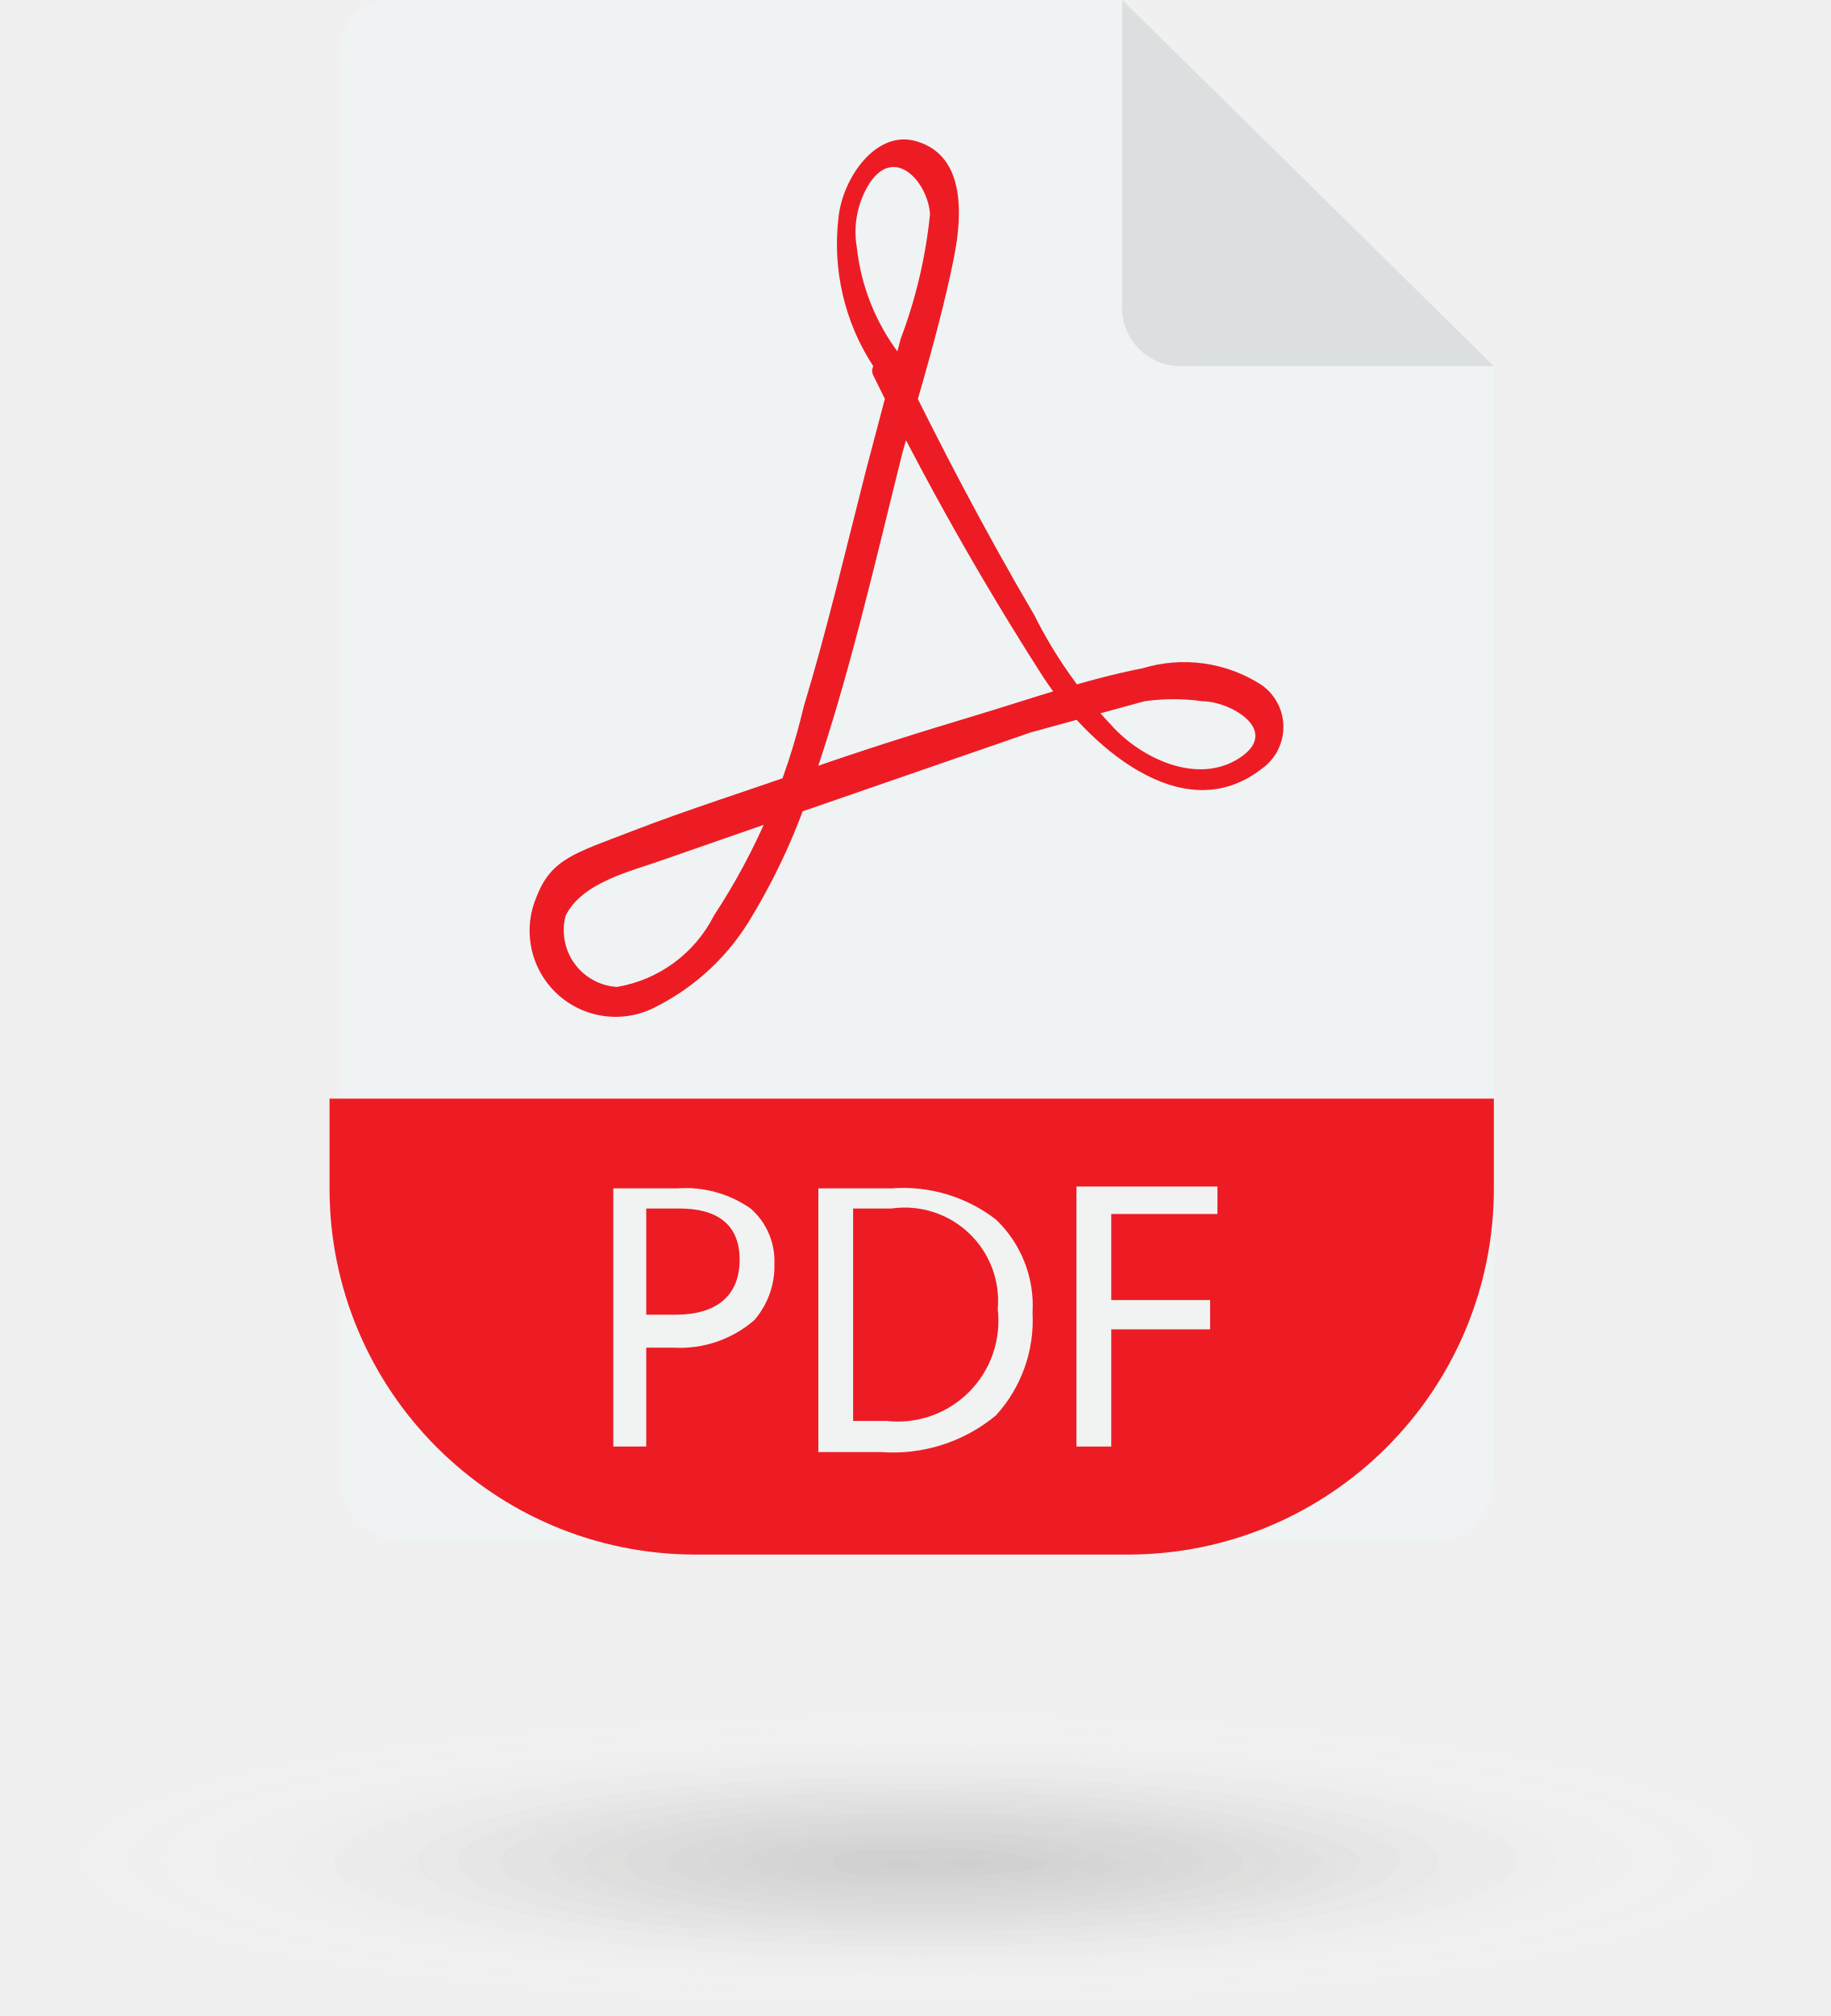
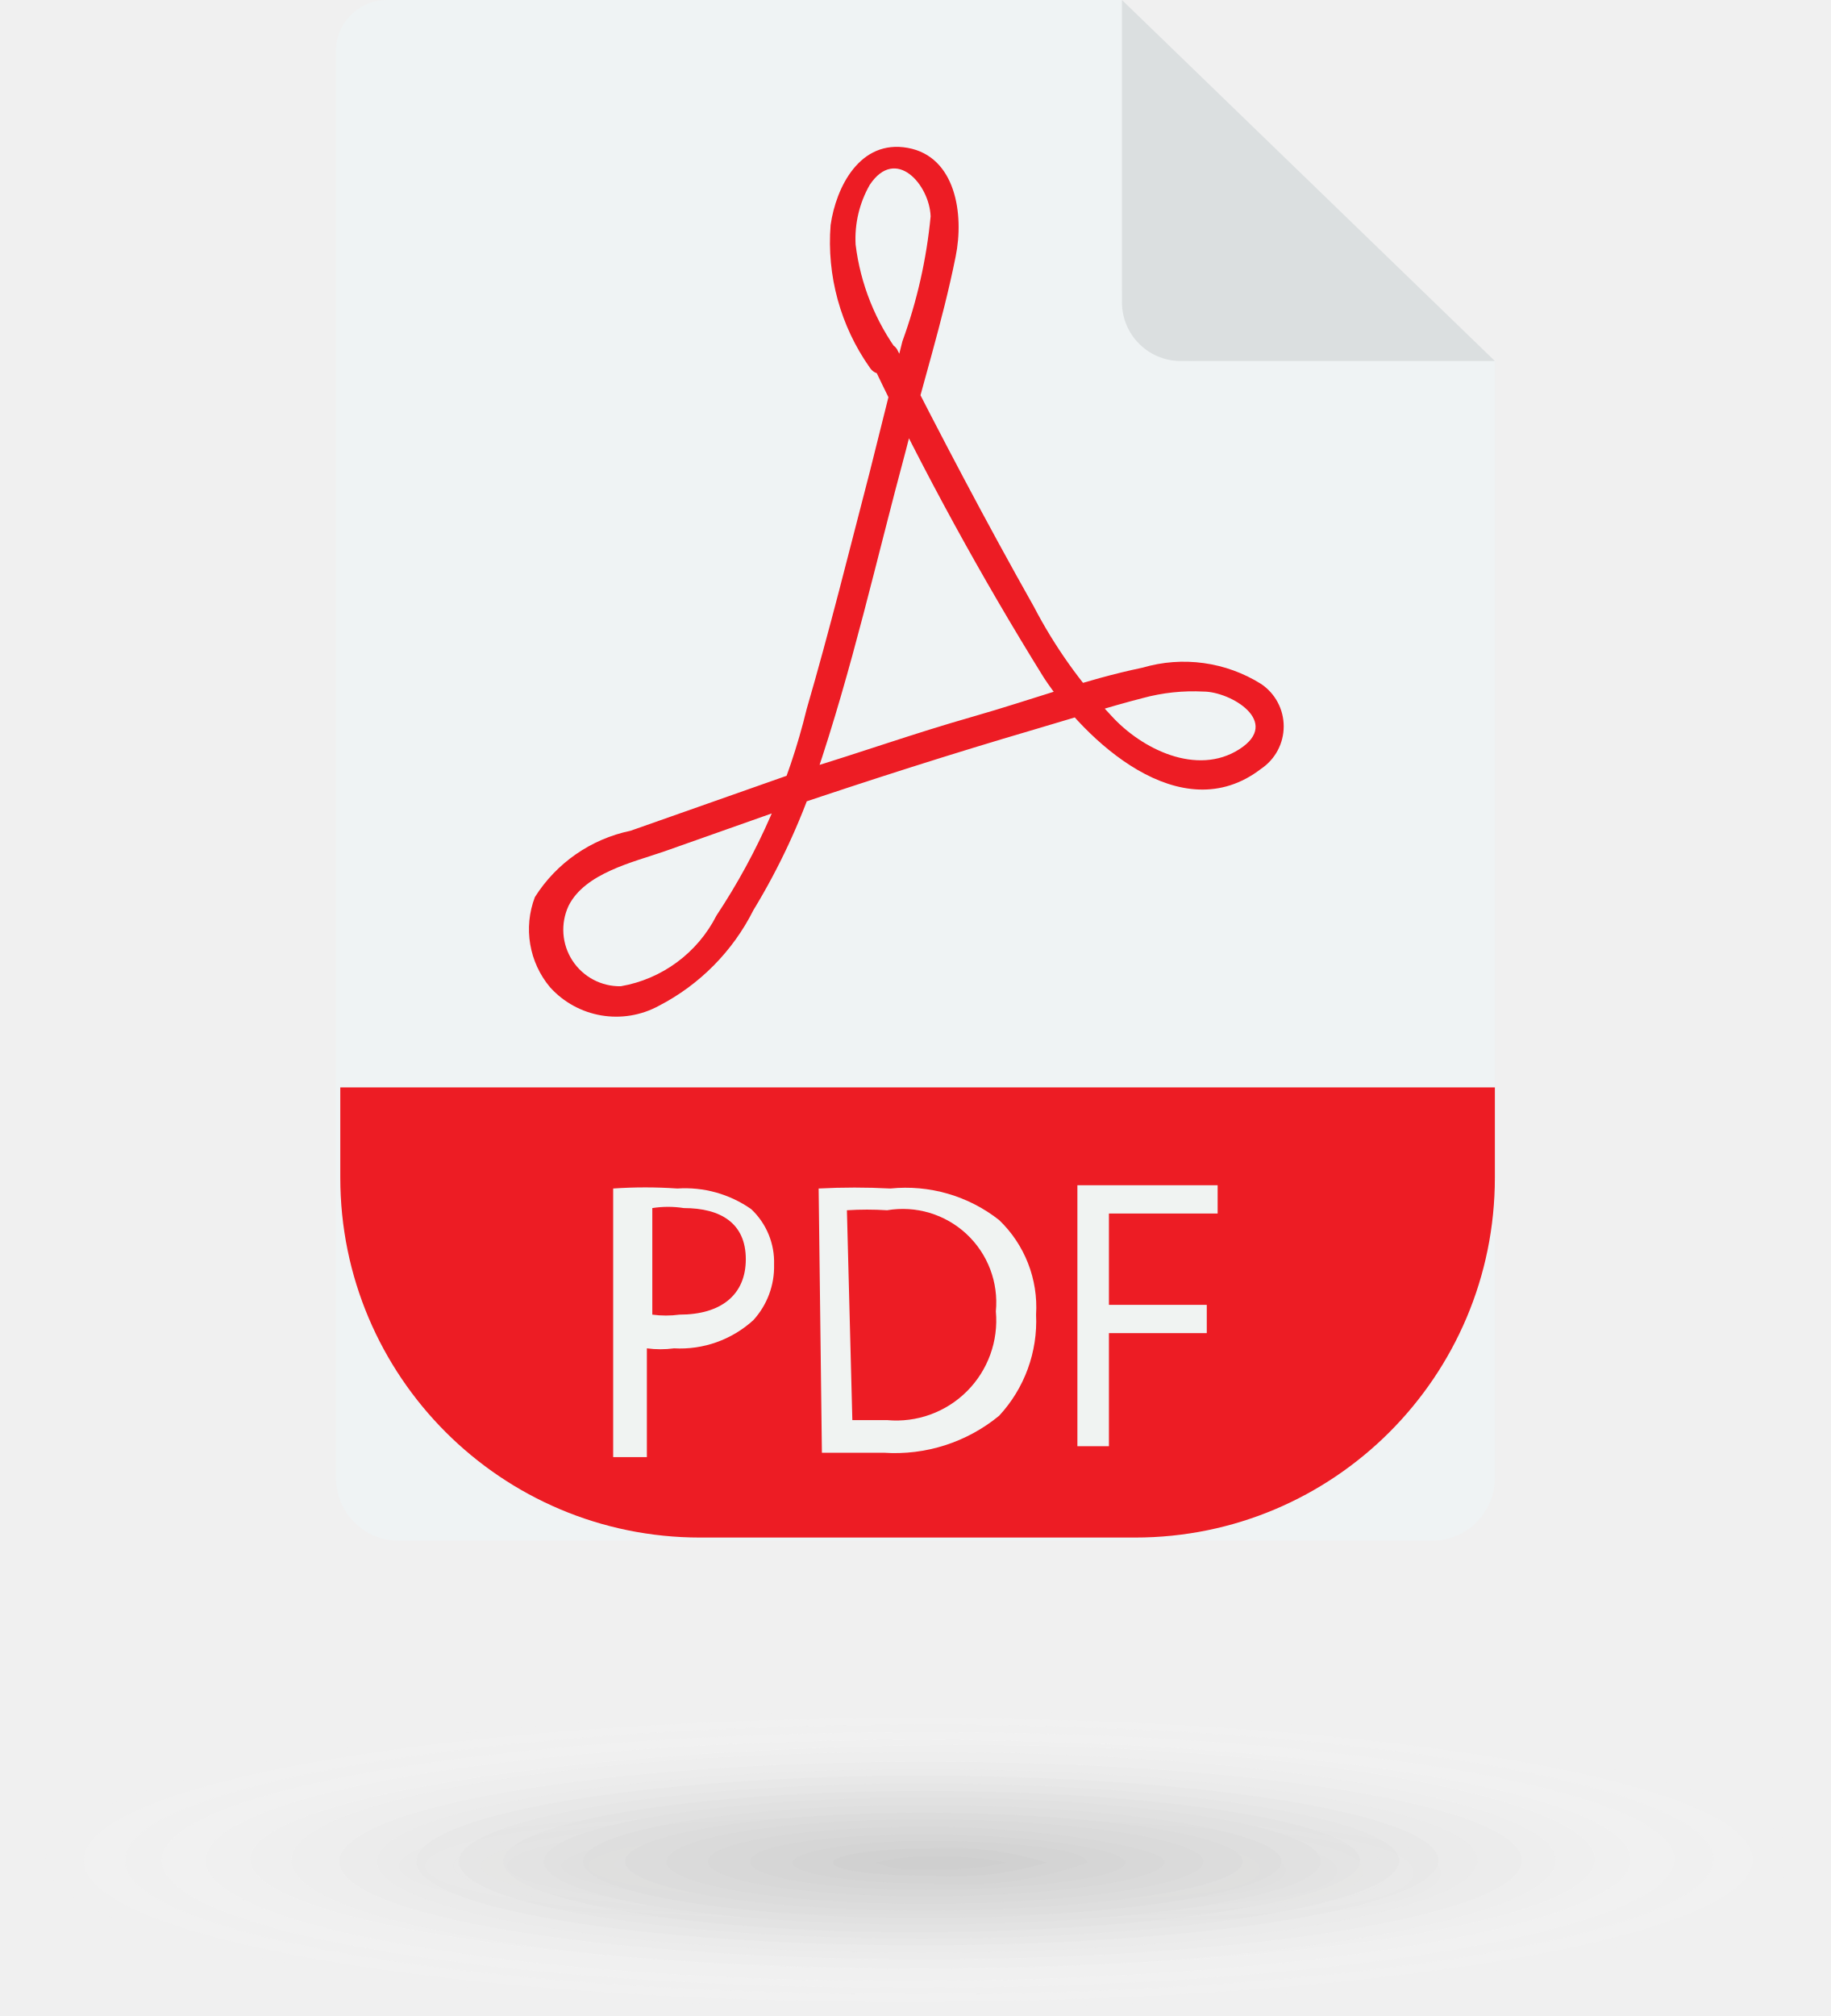
- <svg xmlns="http://www.w3.org/2000/svg" viewBox="0 0 10 11.01">
+ <svg xmlns="http://www.w3.org/2000/svg" viewBox="0 0 16.84 18.54">
  <defs>
    <style>.cls-1{isolation:isolate;}.cls-2{opacity:0.6;mix-blend-mode:multiply;}.cls-3{fill:#fff;opacity:0;}.cls-4{fill:#fcfbfa;opacity:0.04;}.cls-5{fill:#f8f8f6;opacity:0.08;}.cls-6{fill:#f5f4f1;opacity:0.11;}.cls-7{fill:#f2f1ed;opacity:0.15;}.cls-8{fill:#eeede8;opacity:0.19;}.cls-9{fill:#ebeae4;opacity:0.23;}.cls-10{fill:#e8e6df;opacity:0.27;}.cls-11{fill:#e4e3da;opacity:0.3;}.cls-12{fill:#e1dfd6;opacity:0.34;}.cls-13{fill:#dedcd1;opacity:0.38;}.cls-14{fill:#dad8cd;opacity:0.42;}.cls-15{fill:#d7d5c8;opacity:0.46;}.cls-16{fill:#d4d1c4;opacity:0.5;}.cls-17{fill:#d0cebf;opacity:0.53;}.cls-18{fill:#cdcaba;opacity:0.57;}.cls-19{fill:#cac7b6;opacity:0.61;}.cls-20{fill:#c6c3b1;opacity:0.65;}.cls-21{fill:#c3c0ad;opacity:0.69;}.cls-22{fill:#c0bca8;opacity:0.72;}.cls-23{fill:#bcb9a4;opacity:0.76;}.cls-24{fill:#b9b59f;opacity:0.8;}.cls-25{fill:#fcfcfc;opacity:0.04;}.cls-26{fill:#f8f8f8;opacity:0.08;}.cls-27{fill:#f5f5f5;opacity:0.12;}.cls-28{fill:#f2f2f2;opacity:0.16;}.cls-29{fill:#eee;opacity:0.2;}.cls-30{fill:#ebebeb;opacity:0.24;}.cls-31{fill:#e8e8e8;opacity:0.28;}.cls-32{fill:#e4e4e4;opacity:0.32;}.cls-33{fill:#e1e1e1;opacity:0.36;}.cls-34{fill:#dedede;opacity:0.4;}.cls-35{fill:#dadada;opacity:0.45;}.cls-36{fill:#d7d7d7;opacity:0.49;}.cls-37{fill:#d4d4d4;opacity:0.53;}.cls-38{fill:#d0d0d0;opacity:0.57;}.cls-39{fill:#cdcdcd;opacity:0.61;}.cls-40{fill:#cacaca;opacity:0.65;}.cls-41{fill:#c6c6c6;opacity:0.69;}.cls-42{fill:#c3c3c3;opacity:0.73;}.cls-43{fill:silver;opacity:0.77;}.cls-44{fill:#bcbcbc;opacity:0.81;}.cls-45{fill:#b9b9b9;opacity:0.85;}.cls-46{fill:#eff3f4;}.cls-47{fill:#dbdfe0;}.cls-48{fill:#ed1c24;}.cls-49{fill:#f0f3f2;}</style>
  </defs>
  <g class="cls-1">
    <g id="Layer_2" data-name="Layer 2">
      <g id="Layer_1-2" data-name="Layer 1">
-         <g id="_Group_" data-name="&lt;Group&gt;" class="cls-2">
-           <g id="_Group_2" data-name="&lt;Group&gt;">
-             <path id="_Path_" data-name="&lt;Path&gt;" class="cls-3" d="M8.15,10.23c0,.33-2.05.3-3.55.3s-2.71-.15-2.71-.34S3.1,9.85,4.6,9.85,8.15,9.92,8.15,10.23Z" />
-             <path class="cls-4" d="M8,10.23c0,.32-2,.29-3.39.29S2,10.37,2,10.19a5.62,5.62,0,0,1,2.59-.32C6.05,9.87,8,9.94,8,10.23Z" />
-             <path class="cls-5" d="M7.87,10.23c0,.3-1.86.27-3.22.27a5.19,5.19,0,0,1-2.47-.31,5.19,5.19,0,0,1,2.47-.31C6,9.88,7.87,10,7.87,10.23Z" />
-             <path class="cls-6" d="M7.73,10.22c0,.29-1.77.26-3.06.26s-2.34-.12-2.34-.29A5,5,0,0,1,4.67,9.9C6,9.9,7.73,10,7.73,10.22Z" />
-             <path class="cls-7" d="M7.59,10.22c0,.27-1.67.25-2.9.25s-2.21-.12-2.21-.28a4.67,4.67,0,0,1,2.21-.28C5.92,9.91,7.59,10,7.59,10.22Z" />
-             <path class="cls-8" d="M7.45,10.22c0,.26-1.58.23-2.73.23s-2.1-.11-2.1-.26a4.52,4.52,0,0,1,2.1-.26C5.87,9.93,7.45,10,7.45,10.22Z" />
-             <path class="cls-9" d="M7.31,10.22c0,.24-1.48.22-2.57.22s-2-.11-2-.25.88-.25,2-.25S7.31,10,7.31,10.22Z" />
-             <path class="cls-10" d="M7.17,10.22c0,.22-1.39.2-2.41.2s-1.84-.1-1.84-.23S3.74,10,4.76,10,7.17,10,7.17,10.22Z" />
-             <path class="cls-11" d="M7,10.21c0,.21-1.28.19-2.23.2a3.6,3.6,0,0,1-1.73-.22A3.6,3.6,0,0,1,4.79,10C5.74,10,7,10,7,10.21Z" />
-             <path class="cls-12" d="M6.88,10.21c0,.2-1.19.18-2.07.18a3.39,3.39,0,0,1-1.6-.2,3.39,3.39,0,0,1,1.6-.2C5.69,10,6.88,10,6.88,10.21Z" />
-             <path class="cls-13" d="M6.74,10.21c0,.18-1.09.16-1.91.16a3.15,3.15,0,0,1-1.47-.18A3.08,3.08,0,0,1,4.83,10C5.65,10,6.74,10,6.74,10.21Z" />
-             <path class="cls-14" d="M6.6,10.21c0,.16-1,.15-1.74.15a2.93,2.93,0,0,1-1.36-.17c0-.1.61-.17,1.36-.17S6.6,10.05,6.6,10.21Z" />
-             <path class="cls-15" d="M6.46,10.2c0,.15-.9.14-1.58.14a2.69,2.69,0,0,1-1.23-.15c0-.09.55-.16,1.23-.16S6.46,10.07,6.46,10.2Z" />
-             <path class="cls-16" d="M6.32,10.2c0,.13-.81.13-1.42.13a2.38,2.38,0,0,1-1.1-.14c0-.08.49-.14,1.1-.14S6.32,10.08,6.32,10.2Z" />
-             <path class="cls-17" d="M6.18,10.2c0,.12-.71.11-1.26.11s-1-.05-1-.12.43-.13,1-.13S6.18,10.09,6.18,10.2Z" />
-             <path class="cls-18" d="M6,10.2c0,.1-.62.09-1.09.09a1.73,1.73,0,0,1-.86-.1A1.8,1.8,0,0,1,5,10.08C5.42,10.08,6,10.1,6,10.2Z" />
-             <path class="cls-19" d="M5.9,10.19c0,.09-.53.09-.93.09a1.56,1.56,0,0,1-.73-.09c0-.06.33-.1.73-.1S5.9,10.11,5.9,10.19Z" />
-             <path class="cls-20" d="M5.76,10.19c0,.07-.43.07-.77.07a1.33,1.33,0,0,1-.6-.07s.27-.08.6-.08S5.76,10.13,5.76,10.19Z" />
-             <path class="cls-21" d="M5.62,10.19c0,.06-.34.06-.6.06s-.49,0-.49-.07A1.1,1.1,0,0,1,5,10.12C5.28,10.12,5.62,10.14,5.62,10.19Z" />
-             <path class="cls-22" d="M5.48,10.19s-.24,0-.44,0-.36,0-.36-.05a.88.88,0,0,1,.36,0C5.24,10.14,5.48,10.15,5.48,10.19Z" />
-             <path class="cls-23" d="M5.34,10.19a.7.7,0,0,1-.28,0c-.13,0-.23,0-.23,0a.56.56,0,0,1,.23,0C5.19,10.15,5.34,10.16,5.34,10.19Z" />
-             <path id="_Path_2" data-name="&lt;Path&gt;" class="cls-24" d="M5.2,10.18s0,0-.11,0-.11,0-.11,0H5.2Z" />
-           </g>
-           <g id="_Group_3" data-name="&lt;Group&gt;">
-             <ellipse id="_Path_3" data-name="&lt;Path&gt;" class="cls-3" cx="5" cy="10.16" rx="5" ry="0.85" transform="translate(-0.01 0.01) rotate(-0.06)" />
-             <path class="cls-25" d="M9.79,10.15c0,.45-2.15.82-4.79.82S.23,10.61.23,10.16,2.37,9.35,5,9.34,9.79,9.7,9.79,10.15Z" />
-             <path class="cls-26" d="M9.57,10.15c0,.43-2.05.78-4.56.78S.46,10.59.46,10.16s2-.77,4.55-.78S9.57,9.73,9.57,10.15Z" />
-             <path class="cls-27" d="M9.36,10.16c0,.4-2,.73-4.35.74S.68,10.57.68,10.16,2.62,9.42,5,9.42,9.36,9.75,9.36,10.16Z" />
-             <path class="cls-28" d="M9.14,10.16c0,.38-1.86.69-4.13.7s-4.1-.31-4.1-.7,1.84-.7,4.1-.7S9.14,9.77,9.14,10.16Z" />
-             <path class="cls-29" d="M8.93,10.16c0,.36-1.77.66-3.91.66s-3.88-.29-3.88-.66S2.87,9.5,5,9.5,8.93,9.79,8.93,10.16Z" />
-             <path class="cls-30" d="M8.72,10.16c0,.34-1.68.62-3.7.62s-3.65-.27-3.65-.62S3,9.54,5,9.54,8.72,9.82,8.72,10.16Z" />
-             <path class="cls-31" d="M8.5,10.16c0,.32-1.58.58-3.48.58s-3.43-.25-3.43-.57S3.13,9.58,5,9.58,8.5,9.84,8.5,10.16Z" />
-             <path class="cls-32" d="M8.29,10.16c0,.3-1.49.54-3.26.54s-3.21-.24-3.21-.53S3.26,9.62,5,9.62,8.29,9.86,8.29,10.16Z" />
-             <path class="cls-33" d="M8.07,10.16c0,.28-1.39.5-3,.51s-3-.23-3-.5,1.33-.51,3-.51S8.07,9.88,8.07,10.16Z" />
-             <path class="cls-34" d="M7.86,10.16c0,.26-1.31.47-2.83.47s-2.75-.21-2.75-.46S3.51,9.7,5,9.7,7.86,9.91,7.86,10.16Z" />
-             <path class="cls-35" d="M7.65,10.16c0,.24-1.22.43-2.61.43S2.5,10.4,2.5,10.17,3.64,9.74,5,9.74,7.65,9.93,7.65,10.16Z" />
-             <path class="cls-36" d="M7.43,10.17c0,.21-1.12.38-2.39.38s-2.31-.17-2.31-.38,1-.39,2.31-.39S7.43,10,7.43,10.17Z" />
-             <path class="cls-37" d="M7.22,10.17c0,.19-1,.34-2.18.34S3,10.36,3,10.17,3.89,9.82,5,9.82,7.22,10,7.22,10.17Z" />
-             <path class="cls-38" d="M7,10.17c0,.17-.93.3-1.95.31s-1.86-.14-1.86-.31S4,9.86,5.05,9.86,7,10,7,10.17Z" />
-             <path class="cls-39" d="M6.79,10.17c0,.15-.84.27-1.74.27s-1.64-.12-1.64-.27.74-.27,1.64-.27S6.79,10,6.79,10.17Z" />
-             <path class="cls-40" d="M6.58,10.17c0,.13-.75.23-1.53.23s-1.41-.1-1.41-.23.63-.23,1.41-.23S6.58,10,6.58,10.17Z" />
-             <path class="cls-41" d="M6.36,10.17c0,.11-.65.19-1.31.19s-1.18-.08-1.18-.19S4.4,10,5.05,10,6.36,10.06,6.36,10.17Z" />
-             <path class="cls-42" d="M6.15,10.17c0,.09-.56.15-1.09.15s-1-.06-1-.15.43-.15,1-.15A2.37,2.37,0,0,1,6.15,10.17Z" />
-             <path class="cls-43" d="M5.93,10.17c0,.07-.46.11-.87.11s-.74,0-.74-.11.33-.11.74-.11A2.07,2.07,0,0,1,5.93,10.17Z" />
-             <path class="cls-44" d="M5.72,10.17c0,.05-.37.08-.66.08s-.51,0-.51-.08.23-.07.51-.07A1.89,1.89,0,0,1,5.72,10.17Z" />
-             <path id="_Path_4" data-name="&lt;Path&gt;" class="cls-45" d="M5.5,10.18a1.85,1.85,0,0,1-.43,0,.59.59,0,0,1-.29,0,.66.66,0,0,1,.29,0A1.66,1.66,0,0,1,5.5,10.18Z" />
-           </g>
+         <g class="cls-2">
+           <path class="cls-3" d="M13.72,17.23c0,.56-3.45.5-6,.5s-4.57-.25-4.57-.56,2-.58,4.57-.58S13.72,16.71,13.72,17.23Z" />
+           <path class="cls-4" d="M13.48,17.22c0,.54-3.29.48-5.7.49s-4.36-.24-4.36-.55,2-.54,4.36-.55S13.48,16.73,13.48,17.22Z" />
+           <path class="cls-5" d="M13.25,17.22c0,.51-3.13.46-5.43.46s-4.15-.23-4.15-.52,1.86-.52,4.15-.52S13.25,16.75,13.25,17.22Z" />
+           <path class="cls-6" d="M13,17.22c0,.48-3,.43-5.15.43s-3.94-.21-3.94-.49,1.77-.49,3.94-.5S13,16.77,13,17.22Z" />
+           <path class="cls-7" d="M12.77,17.21c0,.46-2.81.41-4.87.42s-3.73-.21-3.73-.47,1.67-.47,3.73-.47S12.77,16.79,12.77,17.21Z" />
+           <path class="cls-8" d="M12.54,17.21c0,.43-2.65.39-4.6.39s-3.52-.2-3.52-.44,1.57-.44,3.52-.45S12.54,16.81,12.54,17.21Z" />
+           <path class="cls-9" d="M12.3,17.2c0,.41-2.49.37-4.32.37s-3.32-.18-3.32-.41,1.49-.42,3.32-.42S12.3,16.83,12.3,17.2Z" />
+           <path class="cls-10" d="M12.06,17.2c0,.38-2.32.34-4,.35s-3.11-.18-3.11-.39S6.3,16.77,8,16.77,12.06,16.85,12.06,17.2Z" />
+           <path class="cls-11" d="M11.83,17.2c0,.35-2.17.32-3.77.32s-2.9-.16-2.9-.36,1.3-.37,2.9-.37S11.83,16.87,11.83,17.2Z" />
+           <path class="cls-12" d="M11.59,17.19c0,.33-2,.3-3.49.3s-2.69-.15-2.69-.33,1.2-.34,2.69-.34S11.59,16.89,11.59,17.19Z" />
+           <path class="cls-13" d="M11.35,17.19c0,.3-1.84.28-3.21.28a5.27,5.27,0,0,1-2.49-.31c0-.18,1.11-.32,2.49-.32S11.35,16.91,11.35,17.19Z" />
+           <path class="cls-14" d="M11.12,17.18c0,.28-1.69.26-2.95.26a4.71,4.71,0,0,1-2.27-.29,4.93,4.93,0,0,1,2.27-.28C9.43,16.86,11.12,16.93,11.12,17.18Z" />
+           <path class="cls-15" d="M10.88,17.18c0,.25-1.53.23-2.67.23s-2.06-.11-2.06-.26a4.35,4.35,0,0,1,2.06-.26C9.35,16.89,10.88,17,10.88,17.18Z" />
+           <path class="cls-16" d="M10.64,17.18c0,.22-1.36.21-2.39.21a3.81,3.81,0,0,1-1.85-.24,3.88,3.88,0,0,1,1.85-.23C9.28,16.92,10.64,17,10.64,17.18Z" />
+           <path class="cls-17" d="M10.41,17.17c0,.2-1.21.19-2.12.19s-1.65-.09-1.65-.21a3.51,3.51,0,0,1,1.65-.21C9.2,16.94,10.41,17,10.41,17.17Z" />
+           <path class="cls-18" d="M10.17,17.17c0,.17-1,.16-1.84.16a3,3,0,0,1-1.44-.18A3,3,0,0,1,8.33,17C9.13,17,10.17,17,10.17,17.17Z" />
+           <path class="cls-19" d="M9.93,17.16c0,.15-.88.15-1.56.15s-1.23-.07-1.23-.16S7.69,17,8.37,17,9.93,17,9.93,17.16Z" />
+           <path class="cls-20" d="M9.7,17.16c0,.12-.73.12-1.29.12a2.12,2.12,0,0,1-1-.13,2.12,2.12,0,0,1,1-.13C9,17,9.7,17.05,9.7,17.16Z" />
+           <path class="cls-21" d="M9.46,17.16c0,.09-.56.09-1,.09s-.82,0-.82-.1S8,17,8.45,17,9.46,17.07,9.46,17.16Z" />
+           <path class="cls-22" d="M9.23,17.15c0,.07-.41.08-.74.08a1.28,1.28,0,0,1-.61-.08s.27-.08.61-.08S9.23,17.09,9.23,17.15Z" />
+           <path class="cls-23" d="M9,17.15s-.25.05-.46.05-.4,0-.4-.05.18-.06.4-.06S9,17.11,9,17.15Z" />
+           <path class="cls-24" d="M8.75,17.14s-.08,0-.19,0a.44.44,0,0,1-.18,0s.08,0,.18,0A.47.47,0,0,1,8.75,17.14Z" />
+           <ellipse class="cls-3" cx="8.42" cy="17.1" rx="8.42" ry="1.44" transform="translate(-0.02 0.01) rotate(-0.06)" />
+           <path class="cls-25" d="M16.48,17.09c0,.76-3.62,1.38-8.06,1.38s-8-.6-8-1.36,3.6-1.37,8-1.38S16.48,16.34,16.48,17.09Z" />
+           <path class="cls-26" d="M16.12,17.1c0,.72-3.46,1.3-7.69,1.31S.77,17.83.77,17.11,4.2,15.8,8.43,15.8,16.12,16.38,16.12,17.1Z" />
+           <path class="cls-27" d="M15.76,17.1c0,.68-3.3,1.24-7.33,1.24s-7.28-.54-7.28-1.23,3.26-1.24,7.28-1.25S15.76,16.41,15.76,17.1Z" />
+           <path class="cls-28" d="M15.4,17.1c0,.65-3.15,1.18-7,1.18s-6.91-.52-6.91-1.17,3.1-1.17,6.91-1.18S15.4,16.45,15.4,17.1Z" />
+           <path class="cls-29" d="M15,17.1c0,.61-3,1.11-6.58,1.12s-6.53-.49-6.53-1.11S4.84,16,8.45,16,15,16.49,15,17.1Z" />
+           <path class="cls-30" d="M14.67,17.1c0,.58-2.82,1-6.22,1s-6.15-.46-6.15-1,2.75-1,6.15-1.05S14.67,16.53,14.67,17.1Z" />
+           <path class="cls-31" d="M14.31,17.11c0,.54-2.66,1-5.85,1s-5.78-.44-5.78-1,2.59-1,5.78-1S14.31,16.57,14.31,17.11Z" />
+           <path class="cls-32" d="M14,17.11c0,.5-2.51.91-5.49.91s-5.39-.4-5.39-.9,2.41-.92,5.39-.92S14,16.6,14,17.11Z" />
+           <path class="cls-33" d="M13.59,17.11c0,.47-2.35.85-5.12.85s-5-.38-5-.84,2.25-.85,5-.85S13.59,16.64,13.59,17.11Z" />
+           <path class="cls-34" d="M13.23,17.11c0,.43-2.19.78-4.76.78s-4.64-.34-4.64-.77,2.08-.79,4.64-.79S13.23,16.68,13.23,17.11Z" />
+           <path class="cls-35" d="M12.87,17.11c0,.4-2,.72-4.39.72s-4.26-.32-4.26-.71,1.9-.72,4.26-.72S12.87,16.72,12.87,17.11Z" />
+           <path class="cls-36" d="M12.51,17.11c0,.36-1.88.65-4,.66s-3.88-.29-3.88-.65,1.74-.65,3.88-.65S12.51,16.76,12.51,17.11Z" />
+           <path class="cls-37" d="M12.15,17.12c0,.32-1.72.58-3.66.58S5,17.44,5,17.12s1.57-.59,3.51-.59S12.15,16.79,12.15,17.12Z" />
+           <path class="cls-38" d="M11.79,17.12c0,.29-1.57.52-3.3.52s-3.13-.23-3.13-.52,1.41-.52,3.13-.52S11.79,16.83,11.79,17.12Z" />
+           <path class="cls-39" d="M11.43,17.12c0,.25-1.41.45-2.93.45s-2.75-.2-2.75-.45S7,16.67,8.5,16.67,11.43,16.87,11.43,17.12Z" />
+           <path class="cls-40" d="M11.07,17.12c0,.22-1.25.39-2.56.39s-2.38-.17-2.38-.39,1.06-.39,2.38-.39S11.07,16.91,11.07,17.12Z" />
+           <path class="cls-41" d="M10.71,17.12c0,.18-1.1.32-2.2.32s-2-.14-2-.32.9-.32,2-.32S10.71,17,10.71,17.12Z" />
+           <path class="cls-42" d="M10.35,17.13c0,.14-.94.25-1.83.25s-1.62-.11-1.62-.26.72-.25,1.62-.25S10.35,17,10.35,17.13Z" />
+           <path class="cls-43" d="M10,17.13a3.5,3.5,0,0,1-1.47.19c-.68,0-1.24-.09-1.24-.19s.56-.2,1.24-.2S10,17,10,17.13Z" />
+           <path class="cls-44" d="M9.63,17.13a3.08,3.08,0,0,1-1.1.12c-.48,0-.87-.05-.87-.12s.39-.13.87-.13A3,3,0,0,1,9.63,17.13Z" />
+           <path class="cls-45" d="M9.27,17.13a2.78,2.78,0,0,1-.74.06,1,1,0,0,1-.48-.06s.21-.06.48-.06A3.31,3.31,0,0,1,9.27,17.13Z" />
        </g>
-         <g id="_Group_4" data-name="&lt;Group&gt;">
-           <path id="_Path_5" data-name="&lt;Path&gt;" class="cls-46" d="M6.13,1.55V0h-4a.27.27,0,0,0-.27.28V8.07a.35.35,0,0,0,.34.35H7.82a.35.35,0,0,0,.34-.35V2H6.55A.42.42,0,0,1,6.13,1.55Z" />
-           <path id="_Path_6" data-name="&lt;Path&gt;" class="cls-47" d="M6.13,0V1.65A.32.32,0,0,0,6.45,2H8.16Z" />
-           <path id="_Rectangle_" data-name="&lt;Rectangle&gt;" class="cls-48" d="M1.84,6H8.16a0,0,0,0,1,0,0v.49a2,2,0,0,1-2,2H3.8a2,2,0,0,1-2-2V6A0,0,0,0,1,1.84,6Z" />
-           <g id="_Group_5" data-name="&lt;Group&gt;">
-             <path id="_Path_7" data-name="&lt;Path&gt;" class="cls-48" d="M4.91,1.93a1.17,1.17,0,0,1-.23-.58A.5.5,0,0,1,4.75,1c.14-.21.32,0,.33.17a2.69,2.69,0,0,1-.16.68l-.19.72c-.11.43-.21.86-.34,1.29A3.56,3.56,0,0,1,3.9,5a.73.73,0,0,1-.53.39A.31.31,0,0,1,3.09,5c.09-.18.35-.24.52-.3l.69-.24L5.63,4l.62-.17a1.12,1.12,0,0,1,.32,0c.15,0,.43.16.2.31s-.54,0-.7-.18a2.49,2.49,0,0,1-.42-.6c-.27-.46-.51-.92-.74-1.39,0-.1-.18,0-.14.08A16.52,16.52,0,0,0,5.7,3.7c.23.35.75.84,1.19.5a.28.28,0,0,0,0-.46.78.78,0,0,0-.65-.09c-.31.06-.62.17-.92.26s-.62.19-.93.3-.63.21-.94.33-.44.15-.52.36a.47.47,0,0,0,.65.6A1.27,1.27,0,0,0,4.11,5a3.46,3.46,0,0,0,.33-.73c.2-.58.34-1.2.49-1.8.1-.35.21-.71.28-1.06S5.22.83,5,.77s-.4.21-.42.42A1.22,1.22,0,0,0,4.77,2c.06.08.2,0,.14-.08Z" />
-           </g>
-           <g id="_Group_6" data-name="&lt;Group&gt;">
-             <path id="_Compound_Path_" data-name="&lt;Compound Path&gt;" class="cls-49" d="M3.35,6.49l.35,0a.62.62,0,0,1,.4.11.38.38,0,0,1,.13.3.45.45,0,0,1-.11.31.62.62,0,0,1-.44.15H3.53V7.9H3.35Zm.18.69h.16c.22,0,.35-.1.35-.3s-.13-.28-.33-.28l-.18,0Z" />
-             <path id="_Compound_Path_2" data-name="&lt;Compound Path&gt;" class="cls-49" d="M4.47,6.49l.4,0a.83.83,0,0,1,.57.17.65.65,0,0,1,.2.51.77.77,0,0,1-.2.56.88.88,0,0,1-.63.2H4.47Zm.19,1.27h.18a.55.55,0,0,0,.61-.61.51.51,0,0,0-.58-.55l-.21,0Z" />
-             <path id="_Compound_Path_3" data-name="&lt;Compound Path&gt;" class="cls-49" d="M5.88,6.48h.77v.15H6.07V7.1h.54v.16H6.07V7.9H5.88Z" />
-           </g>
-         </g>
+         <path class="cls-46" d="M10.32,2.62V0H3.56a.47.47,0,0,0-.47.47V13.59a.58.58,0,0,0,.58.58h9.49a.58.58,0,0,0,.59-.58V3.32H11A.7.7,0,0,1,10.32,2.62Z" />
+         <path class="cls-47" d="M10.32,0V2.78a.54.54,0,0,0,.54.54h2.89Z" />
+         <path class="cls-48" d="M3.09,10H13.75a0,0,0,0,1,0,0v.83a3.31,3.31,0,0,1-3.31,3.31h-4a3.31,3.31,0,0,1-3.31-3.31V10a0,0,0,0,1,0,0Z" />
+         <path class="cls-48" d="M8.27,3.25a2.11,2.11,0,0,1-.4-1A1,1,0,0,1,8,1.7c.24-.36.55,0,.56.29a4.66,4.66,0,0,1-.26,1.15L8,4.34c-.19.73-.37,1.46-.58,2.18a6,6,0,0,1-.83,1.9,1.22,1.22,0,0,1-.88.65.52.52,0,0,1-.48-.74c.15-.3.59-.4.88-.5l1.16-.41c.74-.25,1.49-.49,2.24-.71.34-.1.69-.21,1-.29a1.78,1.78,0,0,1,.56-.06c.25,0,.72.28.33.53s-.9,0-1.18-.31a4.48,4.48,0,0,1-.71-1C9.07,4.8,8.65,4,8.26,3.23c-.07-.16-.3,0-.23.13A29.63,29.63,0,0,0,9.6,6.23c.38.58,1.26,1.41,2,.84a.47.47,0,0,0,0-.78,1.34,1.34,0,0,0-1.09-.15c-.53.11-1,.29-1.56.45s-1,.32-1.56.49l-1.59.56a1.37,1.37,0,0,0-.88.61.83.83,0,0,0,.14.83.82.82,0,0,0,1,.17,2,2,0,0,0,.87-.88,6.16,6.16,0,0,0,.57-1.22c.34-1,.56-2,.83-3,.15-.6.34-1.19.46-1.79.08-.39,0-.92-.44-1s-.66.36-.71.71A2,2,0,0,0,8,3.38c.09.14.32,0,.23-.13Z" />
+         <path class="cls-49" d="M5.64,10.93a4.3,4.3,0,0,1,.59,0,1.06,1.06,0,0,1,.68.19.67.67,0,0,1,.21.51.73.73,0,0,1-.19.51,1,1,0,0,1-.73.26.94.94,0,0,1-.25,0v1H5.64ZM6,12.09a.94.94,0,0,0,.25,0c.38,0,.61-.18.61-.51s-.23-.47-.57-.47a.93.93,0,0,0-.29,0Z" />
+         <path class="cls-49" d="M7.53,10.93a6.32,6.32,0,0,1,.66,0,1.39,1.39,0,0,1,1,.29,1.11,1.11,0,0,1,.34.87,1.28,1.28,0,0,1-.34.93,1.51,1.51,0,0,1-1.06.34l-.57,0Zm.31,2.13h.32a.92.92,0,0,0,1-1,.86.86,0,0,0-1-.93,2.89,2.89,0,0,0-.37,0Z" />
+         <path class="cls-49" d="M9.91,10.9H11.2v.26h-1V12h.9v.26h-.9V13.3H9.91Z" />
      </g>
    </g>
  </g>
</svg>
